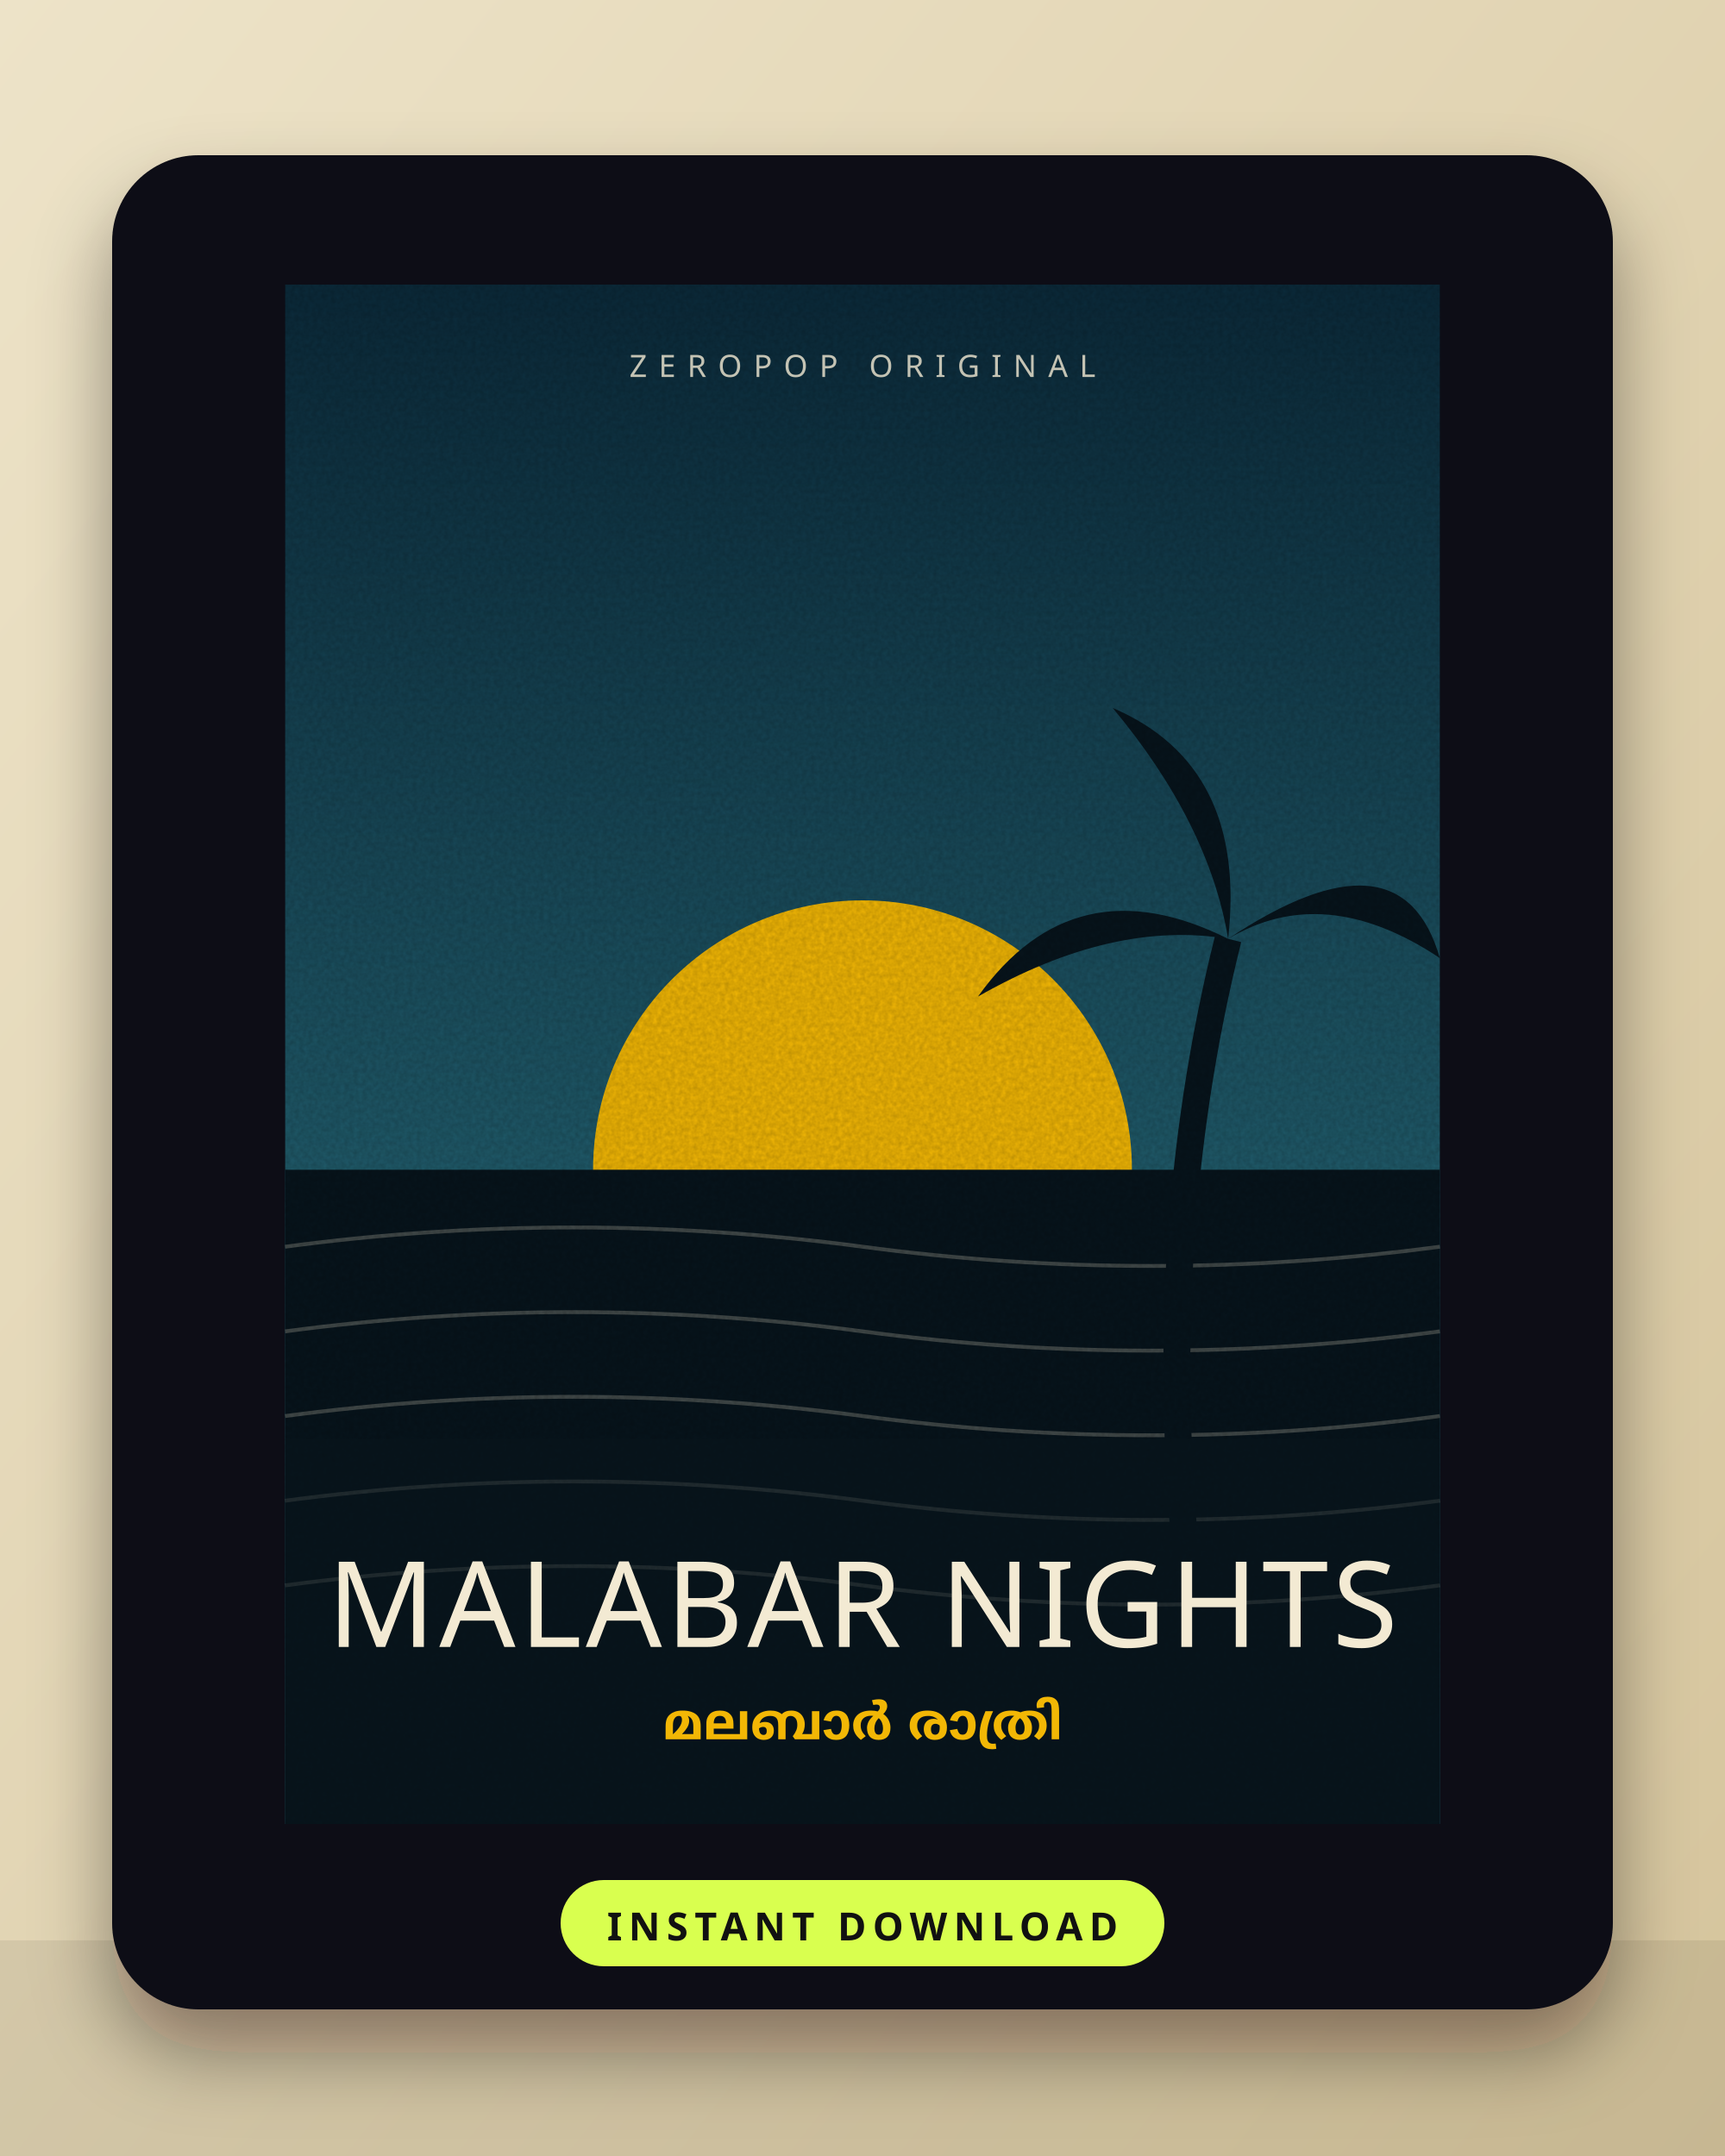
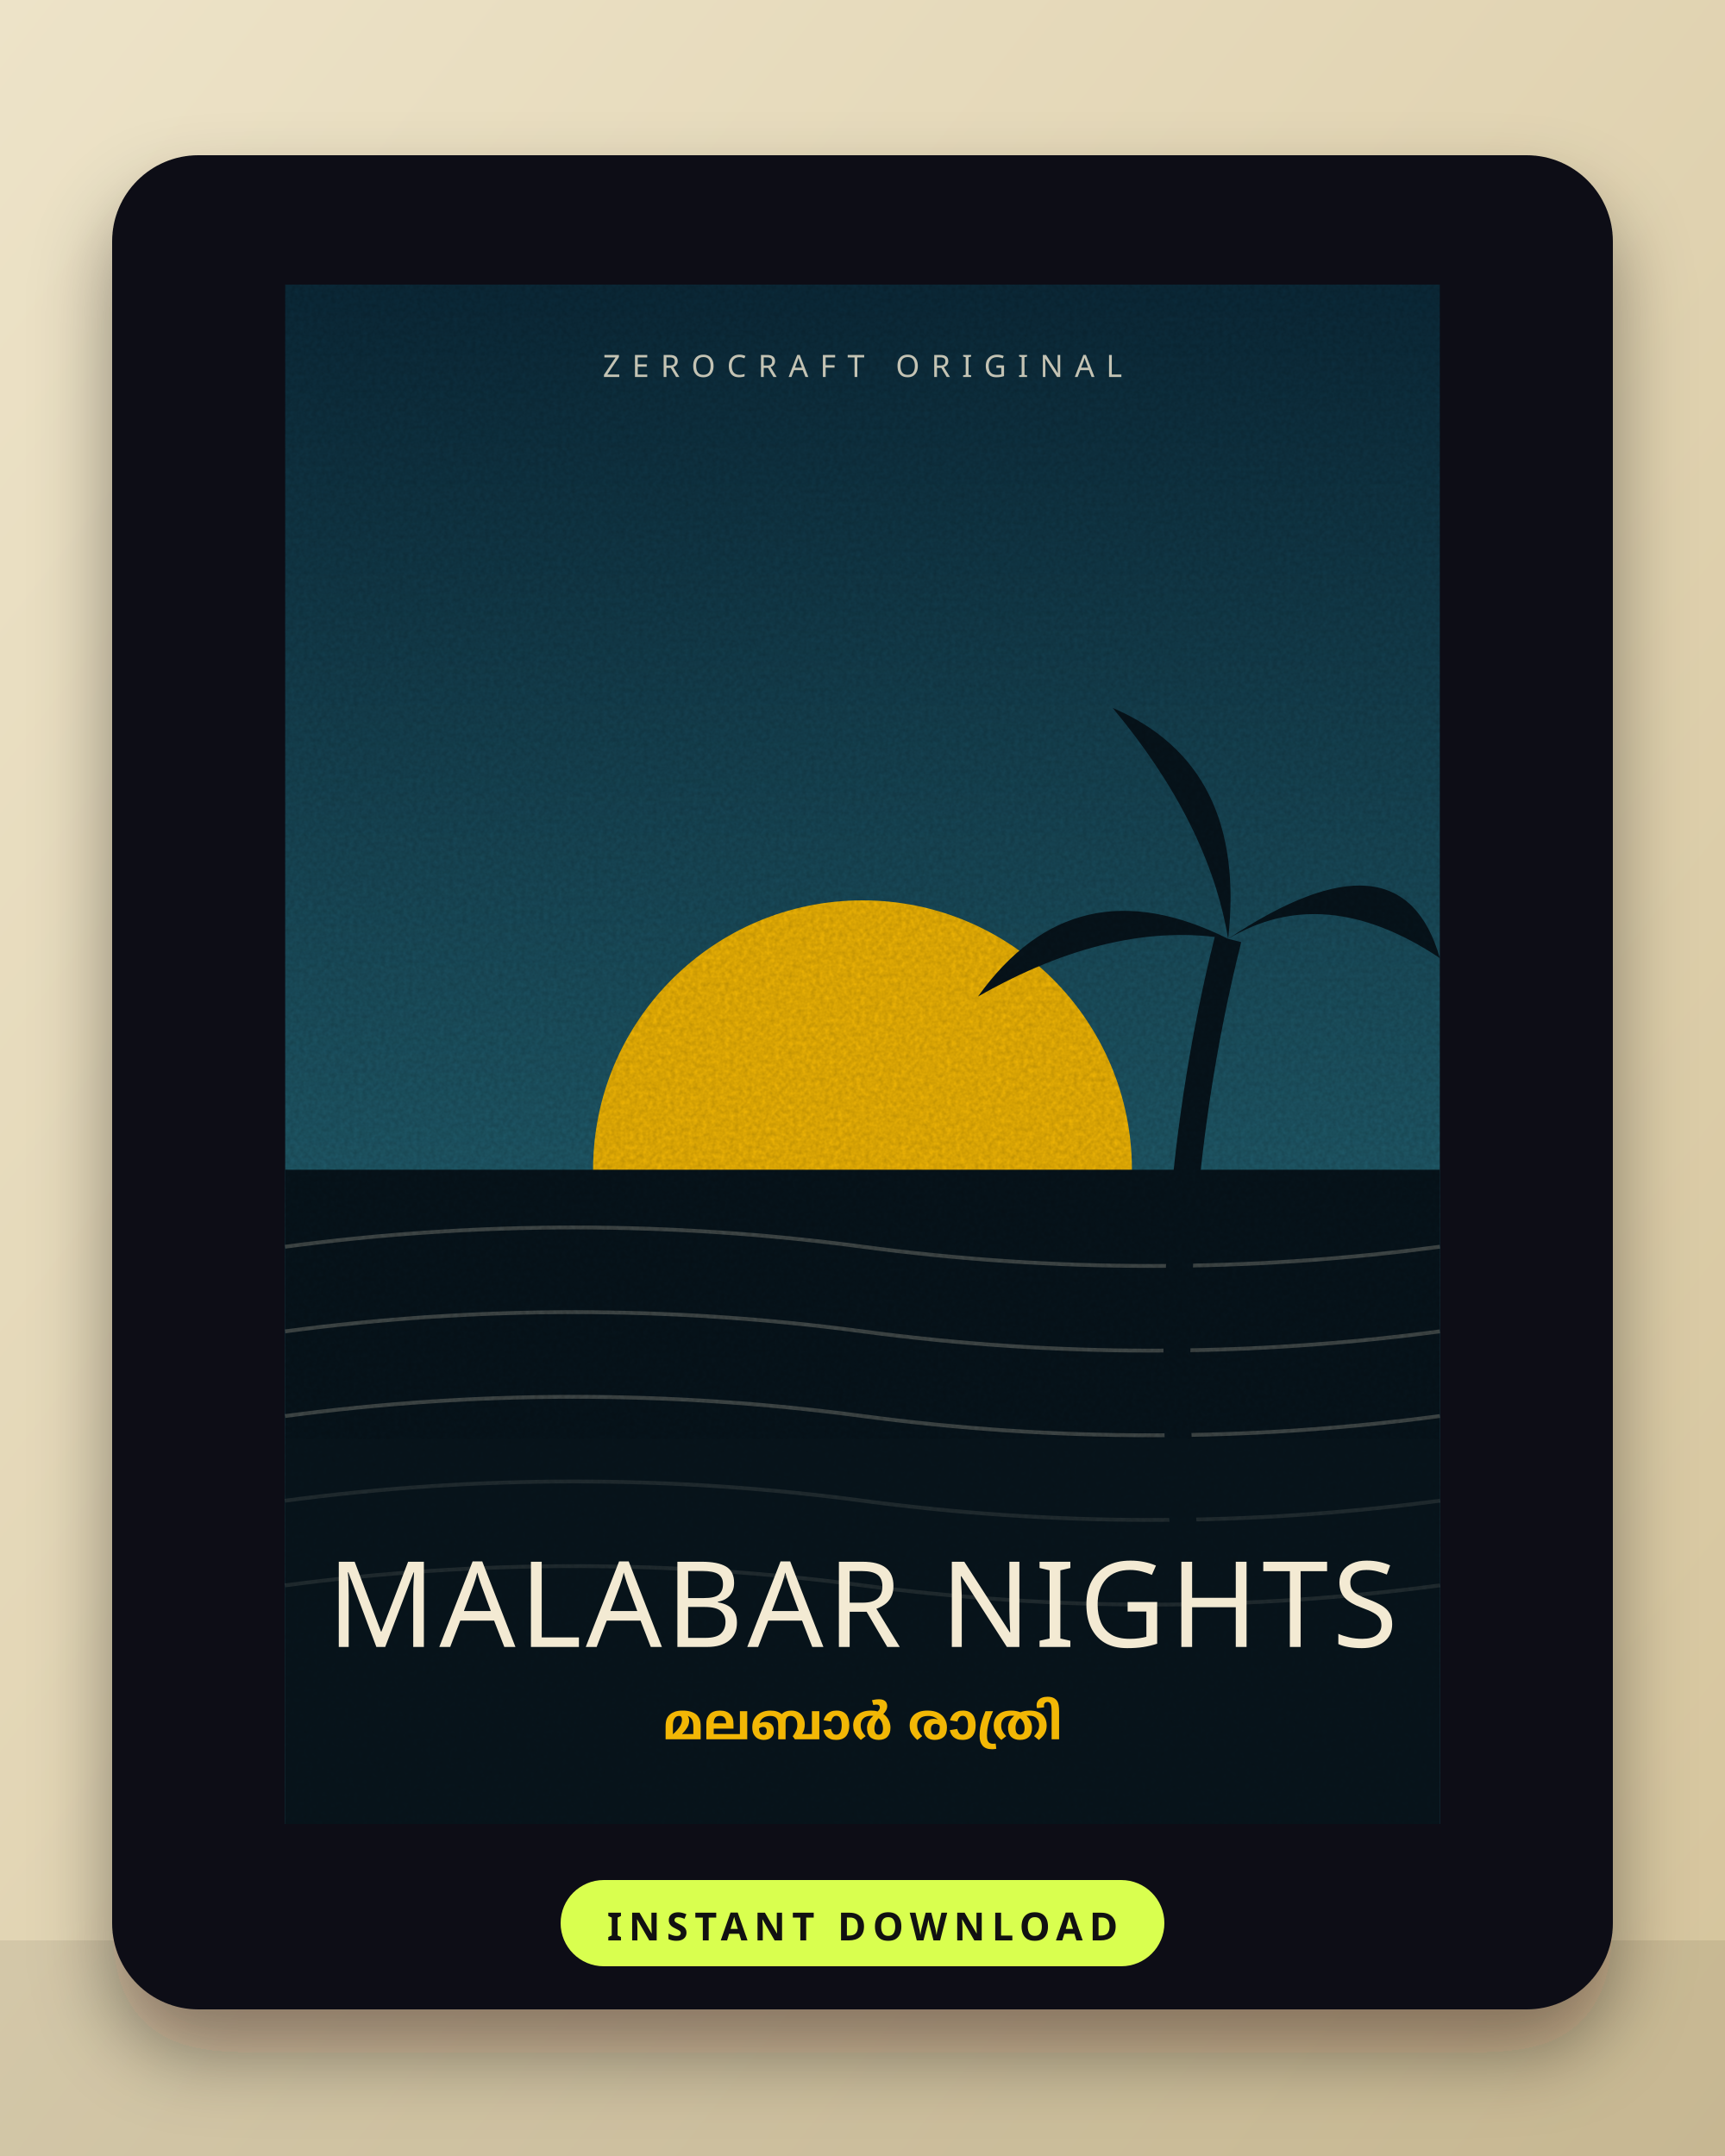
<svg xmlns="http://www.w3.org/2000/svg" viewBox="0 0 400 500" preserveAspectRatio="xMidYMid slice">
  <defs>
    <filter id="gr">
      <feTurbulence type="fractalNoise" baseFrequency=".85" numOctaves="2" />
      <feColorMatrix values="0 0 0 0 0 0 0 0 0 0 0 0 0 0 0 0 0 0 .8 0" />
    </filter>
    <filter id="sh" x="-20%" y="-20%" width="140%" height="150%">
      <feDropShadow dx="0" dy="10" stdDeviation="9" flood-color="#1a0a04" flood-opacity=".4" />
    </filter>
    <linearGradient id="wl" x1="0" y1="0" x2="1" y2="1">
      <stop offset="0" stop-color="#EDE3C8" />
      <stop offset="1" stop-color="#D5C49C" />
    </linearGradient>
    <clipPath id="cc">
      <circle cx="200" cy="240" r="55" />
    </clipPath>
    <clipPath id="cm">
      <rect x="115" y="235" width="170" height="125" />
    </clipPath>
  </defs>
  <rect width="400" height="500" fill="url(#wl)" />
  <rect y="450" width="400" height="50" fill="rgba(0,0,0,.07)" />
  <rect x="26" y="36" width="348" height="430" rx="20" fill="#0d0a12" filter="url(#sh)" />
  <svg x="66" y="66" width="268" height="357" viewBox="0 0 300 400">
    <defs>
      <linearGradient id="g17" x1="0" y1="0" x2="0" y2="1">
        <stop offset="0" stop-color="#0B2A3A" />
        <stop offset="1" stop-color="#2E7D8C" />
      </linearGradient>
    </defs>
    <rect width="300" height="400" fill="url(#g17)" />
    <circle cx="150" cy="230" r="70" fill="#F2B705" />
    <rect y="230" width="300" height="170" fill="#07141C" />
    <path d="M0 250Q75 240 150 250T300 250" stroke="#F3EAD3" stroke-opacity=".25" fill="none" />
    <path d="M0 272Q75 262 150 272T300 272" stroke="#F3EAD3" stroke-opacity=".25" fill="none" />
    <path d="M0 294Q75 284 150 294T300 294" stroke="#F3EAD3" stroke-opacity=".25" fill="none" />
    <path d="M0 316Q75 306 150 316T300 316" stroke="#F3EAD3" stroke-opacity=".25" fill="none" />
    <path d="M0 338Q75 328 150 338T300 338" stroke="#F3EAD3" stroke-opacity=".25" fill="none" />
    <path d="M235 340Q225 250 245 170" stroke="#07141C" stroke-width="7" fill="none" />
    <path d="M245 170Q205 150 180 185Q215 165 245 170ZM245 170Q290 140 300 175Q270 155 245 170ZM245 170Q250 125 215 110Q240 140 245 170Z" fill="#07141C" />
    <rect width="300" height="400" filter="url(#gr)" opacity=".28" />
    <rect y="300" width="300" height="100" fill="#07141C" opacity=".55" />
-     <text x="150" y="24" text-anchor="middle" font-size="8" letter-spacing="3" fill="#F3EAD3" opacity=".8" font-family="Space Mono">ZEROPOP ORIGINAL</text>
+     <text x="150" y="24" text-anchor="middle" font-size="8" letter-spacing="3" fill="#F3EAD3" opacity=".8" font-family="Space Mono">ZEROCRAFT ORIGINAL</text>
    <text x="150" y="354" text-anchor="middle" font-size="31" letter-spacing="1" fill="#F3EAD3" font-family="Anton">MALABAR NIGHTS</text>
    <text x="150" y="378" text-anchor="middle" font-size="13" fill="#F2B705" font-family="Noto Sans Tamil,Noto Sans Malayalam" font-weight="700">മലബാർ രാത്രി</text>
  </svg>
  <rect x="130" y="436" width="140" height="20" rx="10" fill="#d9ff4f" />
  <text x="200" y="450" text-anchor="middle" font-size="9" font-weight="700" fill="#111" font-family="Space Mono" letter-spacing="1.5">INSTANT DOWNLOAD</text>
</svg>
